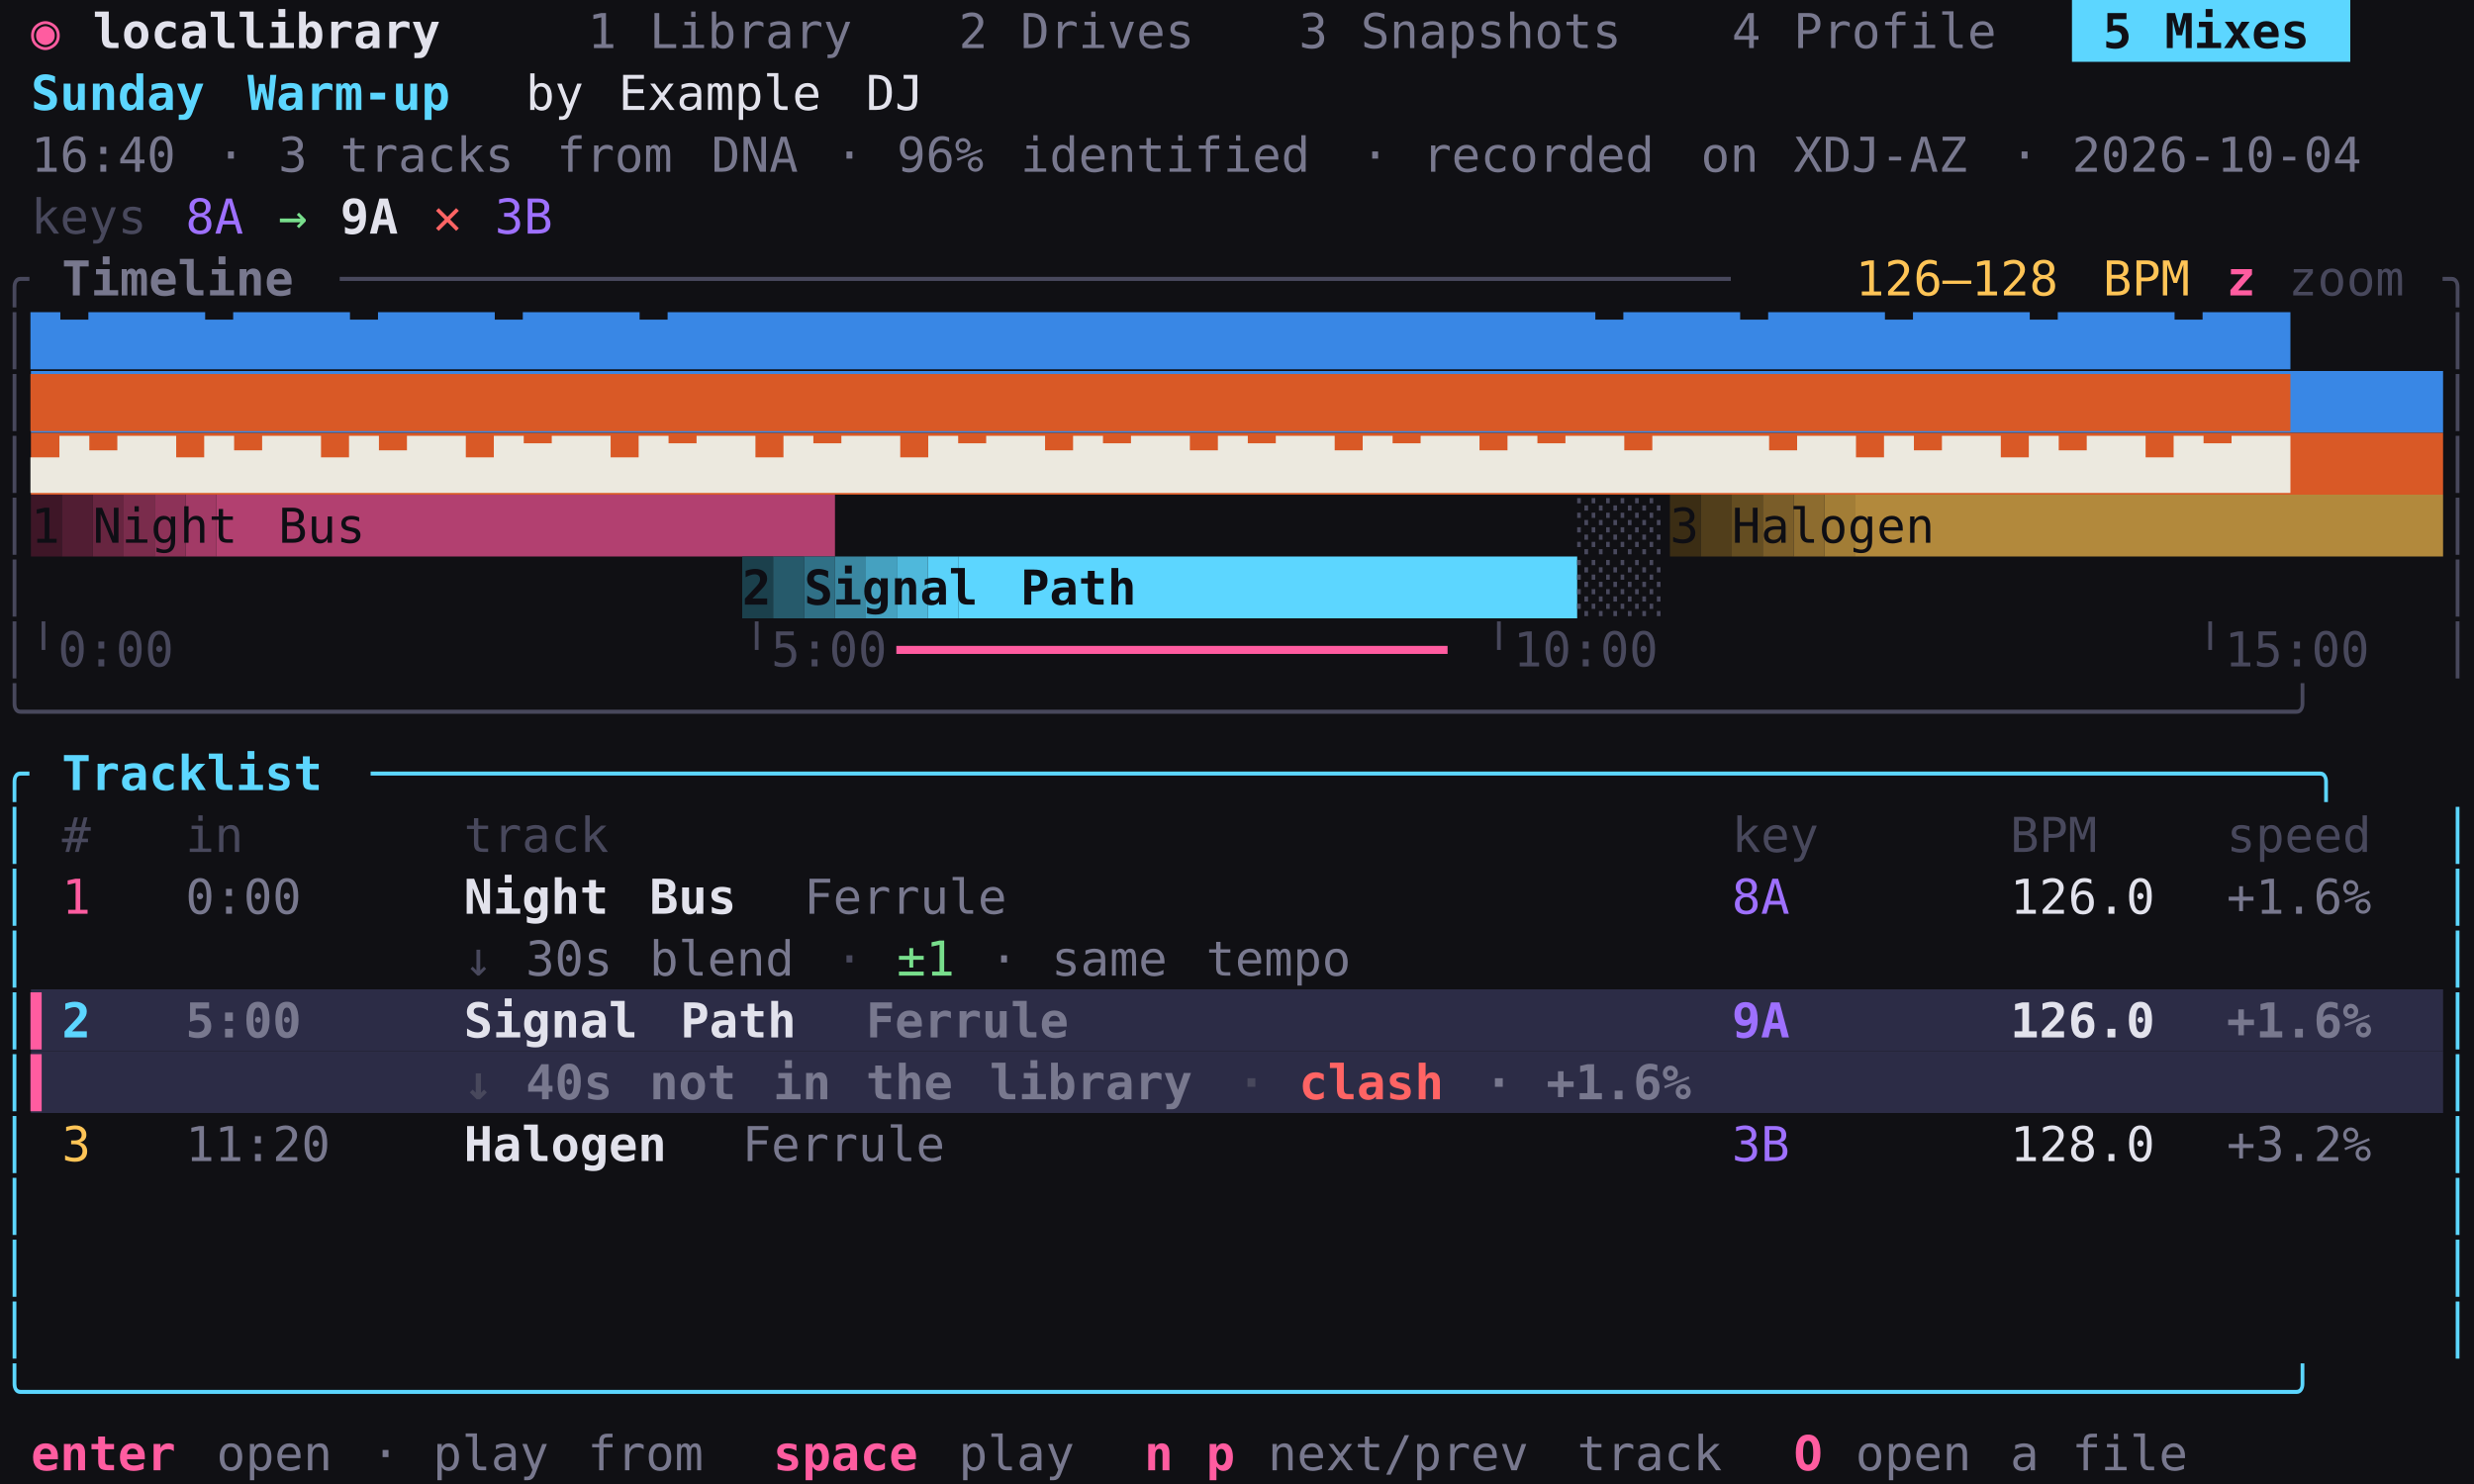
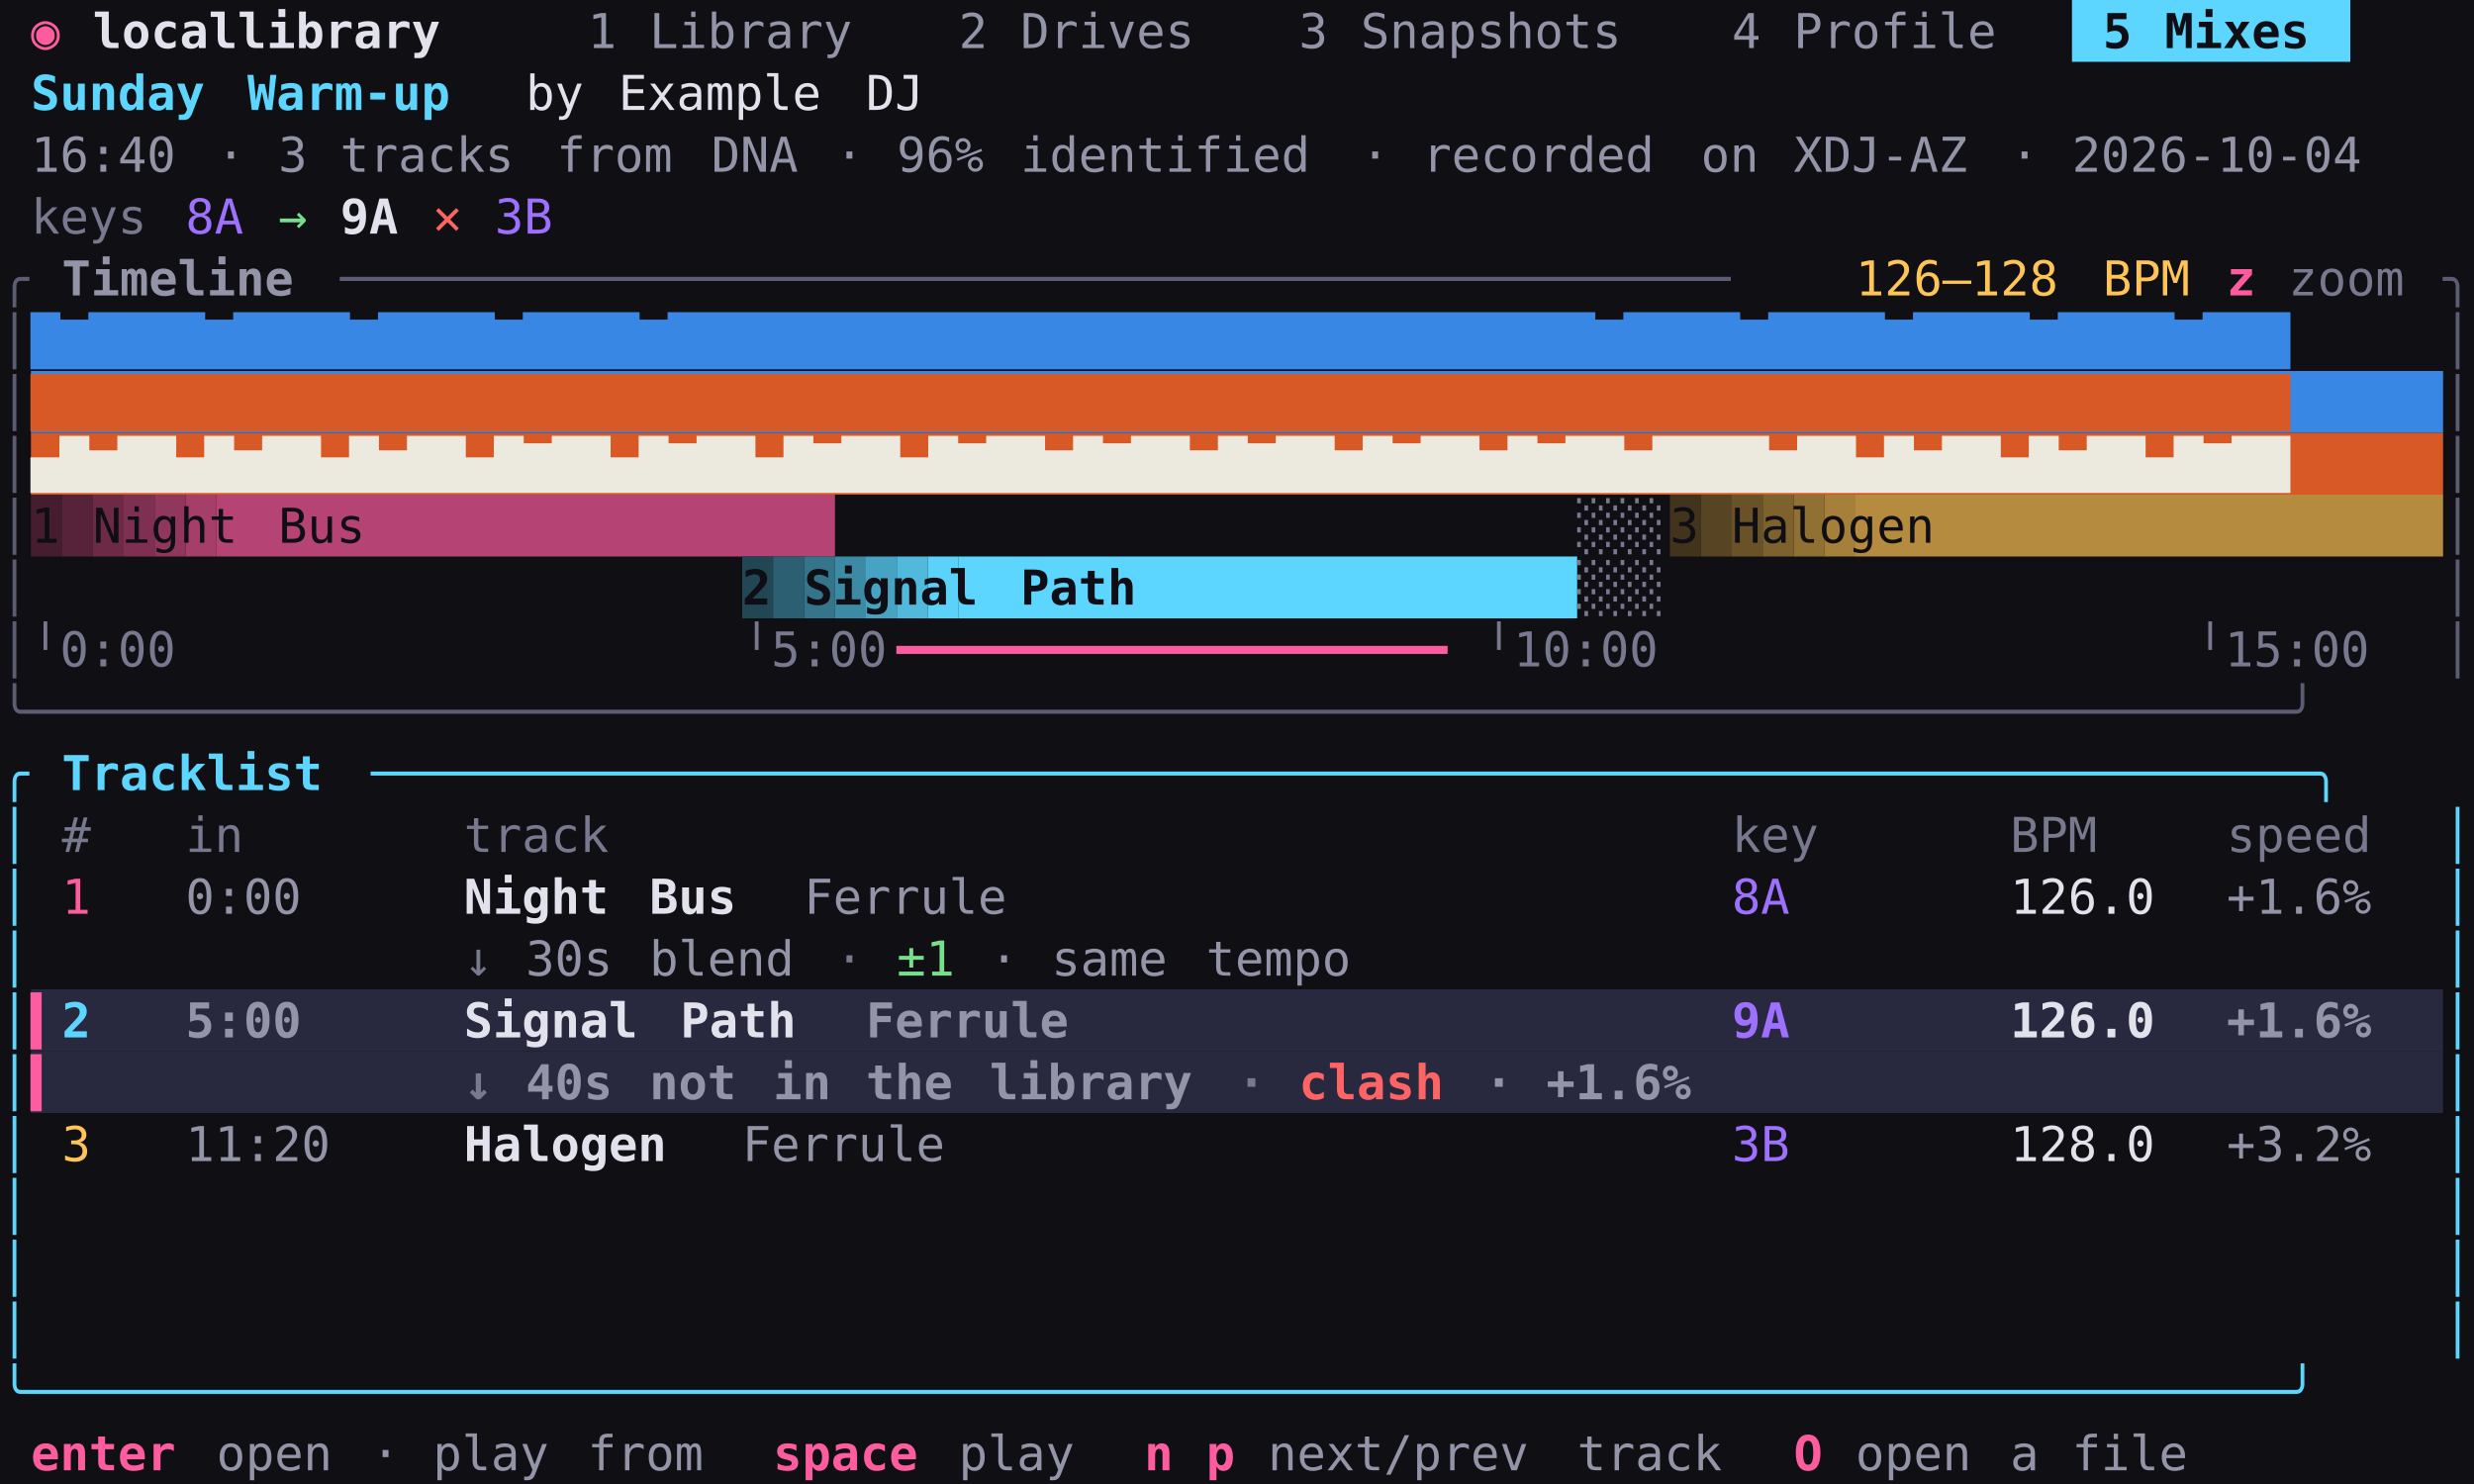
<svg xmlns="http://www.w3.org/2000/svg" viewBox="0 0 720 432" width="720" height="432" font-family="ui-monospace, Menlo, Consolas, monospace" font-size="14">
  <rect width="720" height="432" fill="#101014" />
  <rect x="603" y="0" width="81" height="18" fill="#5cd6ff" />
  <text x="9" y="14" fill="#ff5ca0" font-weight="bold">◉</text>
  <text x="27 36 45 54 63 72 81 90 99 108 117 126" y="14" fill="#e2e2ec" font-weight="bold">locallibrary</text>
-   <text x="171" y="14" fill="#78788e">1</text>
-   <text x="189 198 207 216 225 234 243" y="14" fill="#78788e">Library</text>
-   <text x="279" y="14" fill="#78788e">2</text>
-   <text x="297 306 315 324 333 342" y="14" fill="#78788e">Drives</text>
-   <text x="378" y="14" fill="#78788e">3</text>
-   <text x="396 405 414 423 432 441 450 459 468" y="14" fill="#78788e">Snapshots</text>
-   <text x="504" y="14" fill="#78788e">4</text>
-   <text x="522 531 540 549 558 567 576" y="14" fill="#78788e">Profile</text>
-   <text x="612" y="14" fill="#101016" font-weight="bold">5</text>
-   <text x="630 639 648 657 666" y="14" fill="#101016" font-weight="bold">Mixes</text>
+   <text x="171" y="14" fill="#9494a8">1</text>
+   <text x="189 198 207 216 225 234 243" y="14" fill="#9494a8">Library</text>
+   <text x="279" y="14" fill="#9494a8">2</text>
+   <text x="297 306 315 324 333 342" y="14" fill="#9494a8">Drives</text>
+   <text x="378" y="14" fill="#9494a8">3</text>
+   <text x="396 405 414 423 432 441 450 459 468" y="14" fill="#9494a8">Snapshots</text>
+   <text x="504" y="14" fill="#9494a8">4</text>
+   <text x="522 531 540 549 558 567 576" y="14" fill="#9494a8">Profile</text>
+   <text x="612" y="14" fill="#0e0e14" font-weight="bold">5</text>
+   <text x="630 639 648 657 666" y="14" fill="#0e0e14" font-weight="bold">Mixes</text>
  <text x="9 18 27 36 45 54" y="32" fill="#5cd6ff" font-weight="bold">Sunday</text>
  <text x="72 81 90 99 108 117 126" y="32" fill="#5cd6ff" font-weight="bold">Warm-up</text>
  <text x="153 162" y="32" fill="#e2e2ec">by</text>
  <text x="180 189 198 207 216 225 234" y="32" fill="#e2e2ec">Example</text>
  <text x="252 261" y="32" fill="#e2e2ec">DJ</text>
-   <text x="9 18 27 36 45" y="50" fill="#78788e">16:40</text>
-   <text x="63" y="50" fill="#78788e">·</text>
-   <text x="81" y="50" fill="#78788e">3</text>
-   <text x="99 108 117 126 135 144" y="50" fill="#78788e">tracks</text>
-   <text x="162 171 180 189" y="50" fill="#78788e">from</text>
-   <text x="207 216 225" y="50" fill="#78788e">DNA</text>
-   <text x="243" y="50" fill="#78788e">·</text>
-   <text x="261 270 279" y="50" fill="#78788e">96%</text>
-   <text x="297 306 315 324 333 342 351 360 369 378" y="50" fill="#78788e">identified</text>
-   <text x="396" y="50" fill="#78788e">·</text>
-   <text x="414 423 432 441 450 459 468 477" y="50" fill="#78788e">recorded</text>
-   <text x="495 504" y="50" fill="#78788e">on</text>
-   <text x="522 531 540 549 558 567" y="50" fill="#78788e">XDJ-AZ</text>
-   <text x="585" y="50" fill="#78788e">·</text>
-   <text x="603 612 621 630 639 648 657 666 675 684" y="50" fill="#78788e">2026-10-04</text>
-   <text x="9 18 27 36" y="68" fill="#48485c">keys</text>
+   <text x="9 18 27 36 45" y="50" fill="#9494a8">16:40</text>
+   <text x="63" y="50" fill="#9494a8">·</text>
+   <text x="81" y="50" fill="#9494a8">3</text>
+   <text x="99 108 117 126 135 144" y="50" fill="#9494a8">tracks</text>
+   <text x="162 171 180 189" y="50" fill="#9494a8">from</text>
+   <text x="207 216 225" y="50" fill="#9494a8">DNA</text>
+   <text x="243" y="50" fill="#9494a8">·</text>
+   <text x="261 270 279" y="50" fill="#9494a8">96%</text>
+   <text x="297 306 315 324 333 342 351 360 369 378" y="50" fill="#9494a8">identified</text>
+   <text x="396" y="50" fill="#9494a8">·</text>
+   <text x="414 423 432 441 450 459 468 477" y="50" fill="#9494a8">recorded</text>
+   <text x="495 504" y="50" fill="#9494a8">on</text>
+   <text x="522 531 540 549 558 567" y="50" fill="#9494a8">XDJ-AZ</text>
+   <text x="585" y="50" fill="#9494a8">·</text>
+   <text x="603 612 621 630 639 648 657 666 675 684" y="50" fill="#9494a8">2026-10-04</text>
+   <text x="9 18 27 36" y="68" fill="#78788e">keys</text>
  <text x="54 63" y="68" fill="#9e70ff">8A</text>
  <text x="81" y="68" fill="#78de8c">→</text>
  <text x="99 108" y="68" fill="#e2e2ec" font-weight="bold">9A</text>
  <text x="126" y="68" fill="#ff6464" font-weight="bold">✕</text>
  <text x="144 153" y="68" fill="#9e70ff">3B</text>
-   <text x="0" y="86" fill="#48485c">╭</text>
-   <text x="18 27 36 45 54 63 72 81" y="86" fill="#78788e" font-weight="bold">Timeline</text>
-   <text x="99 108 117 126 135 144 153 162 171 180 189 198 207 216 225 234 243 252 261 270 279 288 297 306 315 324 333 342 351 360 369 378 387 396 405 414 423 432 441 450 459 468 477 486 495 504 513 522" y="86" fill="#48485c">────────────────────────────────────────────────</text>
+   <text x="0" y="86" fill="#5c5c74">╭</text>
+   <text x="18 27 36 45 54 63 72 81" y="86" fill="#9494a8" font-weight="bold">Timeline</text>
+   <text x="99 108 117 126 135 144 153 162 171 180 189 198 207 216 225 234 243 252 261 270 279 288 297 306 315 324 333 342 351 360 369 378 387 396 405 414 423 432 441 450 459 468 477 486 495 504 513 522" y="86" fill="#5c5c74">────────────────────────────────────────────────</text>
  <text x="540 549 558 567 576 585 594" y="86" fill="#ffc456">126–128</text>
  <text x="612 621 630" y="86" fill="#ffc456">BPM</text>
  <text x="648" y="86" fill="#ff5ca0" font-weight="bold">z</text>
-   <text x="666 675 684 693" y="86" fill="#48485c">zoom</text>
-   <text x="711" y="86" fill="#48485c">╮</text>
-   <text x="0" y="104" fill="#48485c">│</text>
+   <text x="666 675 684 693" y="86" fill="#78788e">zoom</text>
+   <text x="711" y="86" fill="#5c5c74">╮</text>
+   <text x="0" y="104" fill="#5c5c74">│</text>
  <text x="9 18 27 36 45 54 63 72 81 90 99 108 117 126 135 144 153 162 171 180 189 198 207 216 225 234 243 252 261 270 279 288 297 306 315 324 333 342 351 360 369 378 387 396 405 414 423 432 441 450 459 468 477 486 495 504 513 522 531 540 549 558 567 576 585 594 603 612 621 630 639 648 657 666 675 684 693 702" y="104" fill="#3987e5">█▇████▇████▇████▇████▇████████████████████████████████▇████▇████▇████▇████▇███</text>
-   <text x="711" y="104" fill="#48485c">│</text>
+   <text x="711" y="104" fill="#5c5c74">│</text>
  <rect x="9" y="108" width="702" height="18" fill="#3987e5" />
-   <text x="0" y="122" fill="#48485c">│</text>
+   <text x="0" y="122" fill="#5c5c74">│</text>
  <text x="9 18 27 36 45 54 63 72 81 90 99 108 117 126 135 144 153 162 171 180 189 198 207 216 225 234 243 252 261 270 279 288 297 306 315 324 333 342 351 360 369 378 387 396 405 414 423 432 441 450 459 468 477 486 495 504 513 522 531 540 549 558 567 576 585 594 603 612 621 630 639 648 657 666 675 684 693 702" y="122" fill="#d95926">██████████████████████████████████████████████████████████████████████████████</text>
-   <text x="711" y="122" fill="#48485c">│</text>
+   <text x="711" y="122" fill="#5c5c74">│</text>
  <rect x="9" y="126" width="702" height="18" fill="#d95926" />
-   <text x="0" y="140" fill="#48485c">│</text>
+   <text x="0" y="140" fill="#5c5c74">│</text>
  <text x="9 18 27 36 45 54 63 72 81 90 99 108 117 126 135 144 153 162 171 180 189 198 207 216 225 234 243 252 261 270 279 288 297 306 315 324 333 342 351 360 369 378 387 396 405 414 423 432 441 450 459 468 477 486 495 504 513 522 531 540 549 558 567 576 585 594 603 612 621 630 639 648 657 666 675 684 693 702" y="140" fill="#ece9df">▅█▆██▅█▆██▅█▆██▅█▇██▅█▇██▅█▇██▅█▇██▆█▇██▆█▇██▆█▇██▆█▇██▆████▆██▅█▆██▅█▆██▅█▇██</text>
-   <text x="711" y="140" fill="#48485c">│</text>
-   <rect x="9" y="144" width="9" height="18" fill="#3e1627" />
-   <rect x="18" y="144" width="9" height="18" fill="#511d33" />
-   <rect x="27" y="144" width="9" height="18" fill="#672540" />
-   <rect x="36" y="144" width="9" height="18" fill="#7a2c4c" />
-   <rect x="45" y="144" width="9" height="18" fill="#8d3258" />
-   <rect x="54" y="144" width="9" height="18" fill="#a23a66" />
-   <rect x="63" y="144" width="180" height="18" fill="#b24070" />
-   <rect x="486" y="144" width="9" height="18" fill="#3b2d14" />
-   <rect x="495" y="144" width="9" height="18" fill="#513e1b" />
-   <rect x="504" y="144" width="9" height="18" fill="#644d21" />
-   <rect x="513" y="144" width="9" height="18" fill="#7a5d29" />
-   <rect x="522" y="144" width="9" height="18" fill="#8d6c2f" />
-   <rect x="531" y="144" width="9" height="18" fill="#a27d36" />
-   <rect x="540" y="144" width="171" height="18" fill="#b2893c" />
-   <text x="0" y="158" fill="#48485c">│</text>
+   <text x="711" y="140" fill="#5c5c74">│</text>
+   <rect x="9" y="144" width="9" height="18" fill="#451d2f" />
+   <rect x="18" y="144" width="9" height="18" fill="#57233a" />
+   <rect x="27" y="144" width="9" height="18" fill="#6c2a47" />
+   <rect x="36" y="144" width="9" height="18" fill="#7e3052" />
+   <rect x="45" y="144" width="9" height="18" fill="#91365d" />
+   <rect x="54" y="144" width="9" height="18" fill="#a63e6a" />
+   <rect x="63" y="144" width="180" height="18" fill="#b54373" />
+   <rect x="486" y="144" width="9" height="18" fill="#42341c" />
+   <rect x="495" y="144" width="9" height="18" fill="#574423" />
+   <rect x="504" y="144" width="9" height="18" fill="#695228" />
+   <rect x="513" y="144" width="9" height="18" fill="#7e622e" />
+   <rect x="522" y="144" width="9" height="18" fill="#917034" />
+   <rect x="531" y="144" width="9" height="18" fill="#a6803a" />
+   <rect x="540" y="144" width="171" height="18" fill="#b58b3f" />
+   <text x="0" y="158" fill="#5c5c74">│</text>
  <text x="9" y="158" fill="#0e0e14">1</text>
  <text x="27 36 45 54 63" y="158" fill="#0e0e14">Night</text>
  <text x="81 90 99" y="158" fill="#0e0e14">Bus</text>
-   <text x="459 468 477" y="158" fill="#48485c">░░░</text>
+   <text x="459 468 477" y="158" fill="#78788e">░░░</text>
  <text x="486" y="158" fill="#0e0e14">3</text>
  <text x="504 513 522 531 540 549 558" y="158" fill="#0e0e14">Halogen</text>
-   <text x="711" y="158" fill="#48485c">│</text>
-   <rect x="216" y="162" width="9" height="18" fill="#1b404c" />
-   <rect x="225" y="162" width="9" height="18" fill="#265a6b" />
-   <rect x="234" y="162" width="9" height="18" fill="#307086" />
-   <rect x="243" y="162" width="9" height="18" fill="#3a87a1" />
-   <rect x="252" y="162" width="9" height="18" fill="#45a1c0" />
-   <rect x="261" y="162" width="9" height="18" fill="#4fb8db" />
+   <text x="711" y="158" fill="#5c5c74">│</text>
+   <rect x="216" y="162" width="9" height="18" fill="#214654" />
+   <rect x="225" y="162" width="9" height="18" fill="#2c5f72" />
+   <rect x="234" y="162" width="9" height="18" fill="#34758b" />
+   <rect x="243" y="162" width="9" height="18" fill="#3d8aa5" />
+   <rect x="252" y="162" width="9" height="18" fill="#47a3c3" />
+   <rect x="261" y="162" width="9" height="18" fill="#50b9dc" />
  <rect x="270" y="162" width="9" height="18" fill="#5ad2fa" />
  <rect x="279" y="162" width="180" height="18" fill="#5cd6ff" />
-   <text x="0" y="176" fill="#48485c">│</text>
+   <text x="0" y="176" fill="#5c5c74">│</text>
  <text x="216" y="176" fill="#0e0e14" font-weight="bold">2</text>
  <text x="234 243 252 261 270 279" y="176" fill="#0e0e14" font-weight="bold">Signal</text>
  <text x="297 306 315 324" y="176" fill="#0e0e14" font-weight="bold">Path</text>
-   <text x="459 468 477" y="176" fill="#48485c">░░░</text>
-   <text x="711" y="176" fill="#48485c">│</text>
-   <text x="0 9 18 27 36 45" y="194" fill="#48485c">│╵0:00</text>
-   <text x="216 225 234 243 252" y="194" fill="#48485c">╵5:00</text>
+   <text x="459 468 477" y="176" fill="#78788e">░░░</text>
+   <text x="711" y="176" fill="#5c5c74">│</text>
+   <text x="0" y="194" fill="#5c5c74">│</text>
+   <text x="9 18 27 36 45" y="194" fill="#78788e">╵0:00</text>
+   <text x="216 225 234 243 252" y="194" fill="#78788e">╵5:00</text>
  <text x="261 270 279 288 297 306 315 324 333 342 351 360 369 378 387 396 405 414 423" y="194" fill="#ff5ca0">━━━━━━━━━━━━━━━━━━━</text>
-   <text x="432 441 450 459 468 477" y="194" fill="#48485c">╵10:00</text>
-   <text x="639 648 657 666 675 684" y="194" fill="#48485c">╵15:00</text>
-   <text x="711" y="194" fill="#48485c">│</text>
-   <text x="0 9 18 27 36 45 54 63 72 81 90 99 108 117 126 135 144 153 162 171 180 189 198 207 216 225 234 243 252 261 270 279 288 297 306 315 324 333 342 351 360 369 378 387 396 405 414 423 432 441 450 459 468 477 486 495 504 513 522 531 540 549 558 567 576 585 594 603 612 621 630 639 648 657 666 675 684 693 702 711" y="212" fill="#48485c">╰──────────────────────────────────────────────────────────────────────────────╯</text>
+   <text x="432 441 450 459 468 477" y="194" fill="#78788e">╵10:00</text>
+   <text x="639 648 657 666 675 684" y="194" fill="#78788e">╵15:00</text>
+   <text x="711" y="194" fill="#5c5c74">│</text>
+   <text x="0 9 18 27 36 45 54 63 72 81 90 99 108 117 126 135 144 153 162 171 180 189 198 207 216 225 234 243 252 261 270 279 288 297 306 315 324 333 342 351 360 369 378 387 396 405 414 423 432 441 450 459 468 477 486 495 504 513 522 531 540 549 558 567 576 585 594 603 612 621 630 639 648 657 666 675 684 693 702 711" y="212" fill="#5c5c74">╰──────────────────────────────────────────────────────────────────────────────╯</text>
  <text x="0" y="230" fill="#5cd6ff">╭</text>
  <text x="18 27 36 45 54 63 72 81 90" y="230" fill="#5cd6ff" font-weight="bold">Tracklist</text>
  <text x="108 117 126 135 144 153 162 171 180 189 198 207 216 225 234 243 252 261 270 279 288 297 306 315 324 333 342 351 360 369 378 387 396 405 414 423 432 441 450 459 468 477 486 495 504 513 522 531 540 549 558 567 576 585 594 603 612 621 630 639 648 657 666 675 684 693 702 711" y="230" fill="#5cd6ff">───────────────────────────────────────────────────────────────────╮</text>
  <text x="0" y="248" fill="#5cd6ff">│</text>
-   <text x="18" y="248" fill="#48485c">#</text>
-   <text x="54 63" y="248" fill="#48485c">in</text>
-   <text x="135 144 153 162 171" y="248" fill="#48485c">track</text>
-   <text x="504 513 522" y="248" fill="#48485c">key</text>
-   <text x="585 594 603" y="248" fill="#48485c">BPM</text>
-   <text x="648 657 666 675 684" y="248" fill="#48485c">speed</text>
+   <text x="18" y="248" fill="#78788e">#</text>
+   <text x="54 63" y="248" fill="#78788e">in</text>
+   <text x="135 144 153 162 171" y="248" fill="#78788e">track</text>
+   <text x="504 513 522" y="248" fill="#78788e">key</text>
+   <text x="585 594 603" y="248" fill="#78788e">BPM</text>
+   <text x="648 657 666 675 684" y="248" fill="#78788e">speed</text>
  <text x="711" y="248" fill="#5cd6ff">│</text>
  <text x="0" y="266" fill="#5cd6ff">│</text>
  <text x="18" y="266" fill="#ff5ca0">1</text>
-   <text x="54 63 72 81" y="266" fill="#78788e">0:00</text>
+   <text x="54 63 72 81" y="266" fill="#9494a8">0:00</text>
  <text x="135 144 153 162 171" y="266" fill="#e2e2ec" font-weight="bold">Night</text>
  <text x="189 198 207" y="266" fill="#e2e2ec" font-weight="bold">Bus</text>
-   <text x="234 243 252 261 270 279 288" y="266" fill="#78788e">Ferrule</text>
+   <text x="234 243 252 261 270 279 288" y="266" fill="#9494a8">Ferrule</text>
  <text x="504 513" y="266" fill="#9e70ff">8A</text>
  <text x="585 594 603 612 621" y="266" fill="#e2e2ec">126.0</text>
-   <text x="648 657 666 675 684" y="266" fill="#78788e">+1.6%</text>
+   <text x="648 657 666 675 684" y="266" fill="#9494a8">+1.6%</text>
  <text x="711" y="266" fill="#5cd6ff">│</text>
  <text x="0" y="284" fill="#5cd6ff">│</text>
-   <text x="135" y="284" fill="#48485c">↓</text>
-   <text x="153 162 171" y="284" fill="#78788e">30s</text>
-   <text x="189 198 207 216 225" y="284" fill="#78788e">blend</text>
-   <text x="243" y="284" fill="#48485c">·</text>
+   <text x="135" y="284" fill="#78788e">↓</text>
+   <text x="153 162 171" y="284" fill="#9494a8">30s</text>
+   <text x="189 198 207 216 225" y="284" fill="#9494a8">blend</text>
+   <text x="243" y="284" fill="#78788e">·</text>
  <text x="261 270" y="284" fill="#78de8c">±1</text>
-   <text x="288" y="284" fill="#78788e">·</text>
-   <text x="306 315 324 333" y="284" fill="#78788e">same</text>
-   <text x="351 360 369 378 387" y="284" fill="#78788e">tempo</text>
+   <text x="288" y="284" fill="#9494a8">·</text>
+   <text x="306 315 324 333" y="284" fill="#9494a8">same</text>
+   <text x="351 360 369 378 387" y="284" fill="#9494a8">tempo</text>
  <text x="711" y="284" fill="#5cd6ff">│</text>
-   <rect x="9" y="288" width="702" height="18" fill="#2c2c46" />
+   <rect x="9" y="288" width="702" height="18" fill="#28283e" />
  <text x="0" y="302" fill="#5cd6ff">│</text>
  <text x="9" y="302" fill="#ff5ca0" font-weight="bold">▍</text>
  <text x="18" y="302" fill="#5cd6ff" font-weight="bold">2</text>
-   <text x="54 63 72 81" y="302" fill="#78788e" font-weight="bold">5:00</text>
+   <text x="54 63 72 81" y="302" fill="#9494a8" font-weight="bold">5:00</text>
  <text x="135 144 153 162 171 180" y="302" fill="#e2e2ec" font-weight="bold">Signal</text>
  <text x="198 207 216 225" y="302" fill="#e2e2ec" font-weight="bold">Path</text>
-   <text x="252 261 270 279 288 297 306" y="302" fill="#78788e" font-weight="bold">Ferrule</text>
+   <text x="252 261 270 279 288 297 306" y="302" fill="#9494a8" font-weight="bold">Ferrule</text>
  <text x="504 513" y="302" fill="#9e70ff" font-weight="bold">9A</text>
  <text x="585 594 603 612 621" y="302" fill="#e2e2ec" font-weight="bold">126.0</text>
-   <text x="648 657 666 675 684" y="302" fill="#78788e" font-weight="bold">+1.6%</text>
+   <text x="648 657 666 675 684" y="302" fill="#9494a8" font-weight="bold">+1.6%</text>
  <text x="711" y="302" fill="#5cd6ff">│</text>
-   <rect x="9" y="306" width="702" height="18" fill="#2c2c46" />
+   <rect x="9" y="306" width="702" height="18" fill="#28283e" />
  <text x="0" y="320" fill="#5cd6ff">│</text>
  <text x="9" y="320" fill="#ff5ca0" font-weight="bold">▍</text>
-   <text x="135" y="320" fill="#48485c" font-weight="bold">↓</text>
-   <text x="153 162 171" y="320" fill="#78788e" font-weight="bold">40s</text>
-   <text x="189 198 207" y="320" fill="#78788e" font-weight="bold">not</text>
-   <text x="225 234" y="320" fill="#78788e" font-weight="bold">in</text>
-   <text x="252 261 270" y="320" fill="#78788e" font-weight="bold">the</text>
-   <text x="288 297 306 315 324 333 342" y="320" fill="#78788e" font-weight="bold">library</text>
-   <text x="360" y="320" fill="#48485c" font-weight="bold">·</text>
+   <text x="135" y="320" fill="#78788e" font-weight="bold">↓</text>
+   <text x="153 162 171" y="320" fill="#9494a8" font-weight="bold">40s</text>
+   <text x="189 198 207" y="320" fill="#9494a8" font-weight="bold">not</text>
+   <text x="225 234" y="320" fill="#9494a8" font-weight="bold">in</text>
+   <text x="252 261 270" y="320" fill="#9494a8" font-weight="bold">the</text>
+   <text x="288 297 306 315 324 333 342" y="320" fill="#9494a8" font-weight="bold">library</text>
+   <text x="360" y="320" fill="#78788e" font-weight="bold">·</text>
  <text x="378 387 396 405 414" y="320" fill="#ff6464" font-weight="bold">clash</text>
-   <text x="432" y="320" fill="#78788e" font-weight="bold">·</text>
-   <text x="450 459 468 477 486" y="320" fill="#78788e" font-weight="bold">+1.6%</text>
+   <text x="432" y="320" fill="#9494a8" font-weight="bold">·</text>
+   <text x="450 459 468 477 486" y="320" fill="#9494a8" font-weight="bold">+1.6%</text>
  <text x="711" y="320" fill="#5cd6ff">│</text>
  <text x="0" y="338" fill="#5cd6ff">│</text>
  <text x="18" y="338" fill="#ffc456">3</text>
-   <text x="54 63 72 81 90" y="338" fill="#78788e">11:20</text>
+   <text x="54 63 72 81 90" y="338" fill="#9494a8">11:20</text>
  <text x="135 144 153 162 171 180 189" y="338" fill="#e2e2ec" font-weight="bold">Halogen</text>
-   <text x="216 225 234 243 252 261 270" y="338" fill="#78788e">Ferrule</text>
+   <text x="216 225 234 243 252 261 270" y="338" fill="#9494a8">Ferrule</text>
  <text x="504 513" y="338" fill="#9e70ff">3B</text>
  <text x="585 594 603 612 621" y="338" fill="#e2e2ec">128.0</text>
-   <text x="648 657 666 675 684" y="338" fill="#78788e">+3.2%</text>
+   <text x="648 657 666 675 684" y="338" fill="#9494a8">+3.2%</text>
  <text x="711" y="338" fill="#5cd6ff">│</text>
  <text x="0" y="356" fill="#5cd6ff">│</text>
  <text x="711" y="356" fill="#5cd6ff">│</text>
  <text x="0" y="374" fill="#5cd6ff">│</text>
  <text x="711" y="374" fill="#5cd6ff">│</text>
  <text x="0" y="392" fill="#5cd6ff">│</text>
  <text x="711" y="392" fill="#5cd6ff">│</text>
  <text x="0 9 18 27 36 45 54 63 72 81 90 99 108 117 126 135 144 153 162 171 180 189 198 207 216 225 234 243 252 261 270 279 288 297 306 315 324 333 342 351 360 369 378 387 396 405 414 423 432 441 450 459 468 477 486 495 504 513 522 531 540 549 558 567 576 585 594 603 612 621 630 639 648 657 666 675 684 693 702 711" y="410" fill="#5cd6ff">╰──────────────────────────────────────────────────────────────────────────────╯</text>
  <text x="9 18 27 36 45" y="428" fill="#ff5ca0" font-weight="bold">enter</text>
-   <text x="63 72 81 90" y="428" fill="#78788e">open</text>
-   <text x="108" y="428" fill="#78788e">·</text>
-   <text x="126 135 144 153" y="428" fill="#78788e">play</text>
-   <text x="171 180 189 198" y="428" fill="#78788e">from</text>
+   <text x="63 72 81 90" y="428" fill="#9494a8">open</text>
+   <text x="108" y="428" fill="#9494a8">·</text>
+   <text x="126 135 144 153" y="428" fill="#9494a8">play</text>
+   <text x="171 180 189 198" y="428" fill="#9494a8">from</text>
  <text x="225 234 243 252 261" y="428" fill="#ff5ca0" font-weight="bold">space</text>
-   <text x="279 288 297 306" y="428" fill="#78788e">play</text>
+   <text x="279 288 297 306" y="428" fill="#9494a8">play</text>
  <text x="333" y="428" fill="#ff5ca0" font-weight="bold">n</text>
  <text x="351" y="428" fill="#ff5ca0" font-weight="bold">p</text>
-   <text x="369 378 387 396 405 414 423 432 441" y="428" fill="#78788e">next/prev</text>
-   <text x="459 468 477 486 495" y="428" fill="#78788e">track</text>
+   <text x="369 378 387 396 405 414 423 432 441" y="428" fill="#9494a8">next/prev</text>
+   <text x="459 468 477 486 495" y="428" fill="#9494a8">track</text>
  <text x="522" y="428" fill="#ff5ca0" font-weight="bold">O</text>
-   <text x="540 549 558 567" y="428" fill="#78788e">open</text>
-   <text x="585" y="428" fill="#78788e">a</text>
-   <text x="603 612 621 630" y="428" fill="#78788e">file</text>
+   <text x="540 549 558 567" y="428" fill="#9494a8">open</text>
+   <text x="585" y="428" fill="#9494a8">a</text>
+   <text x="603 612 621 630" y="428" fill="#9494a8">file</text>
</svg>
